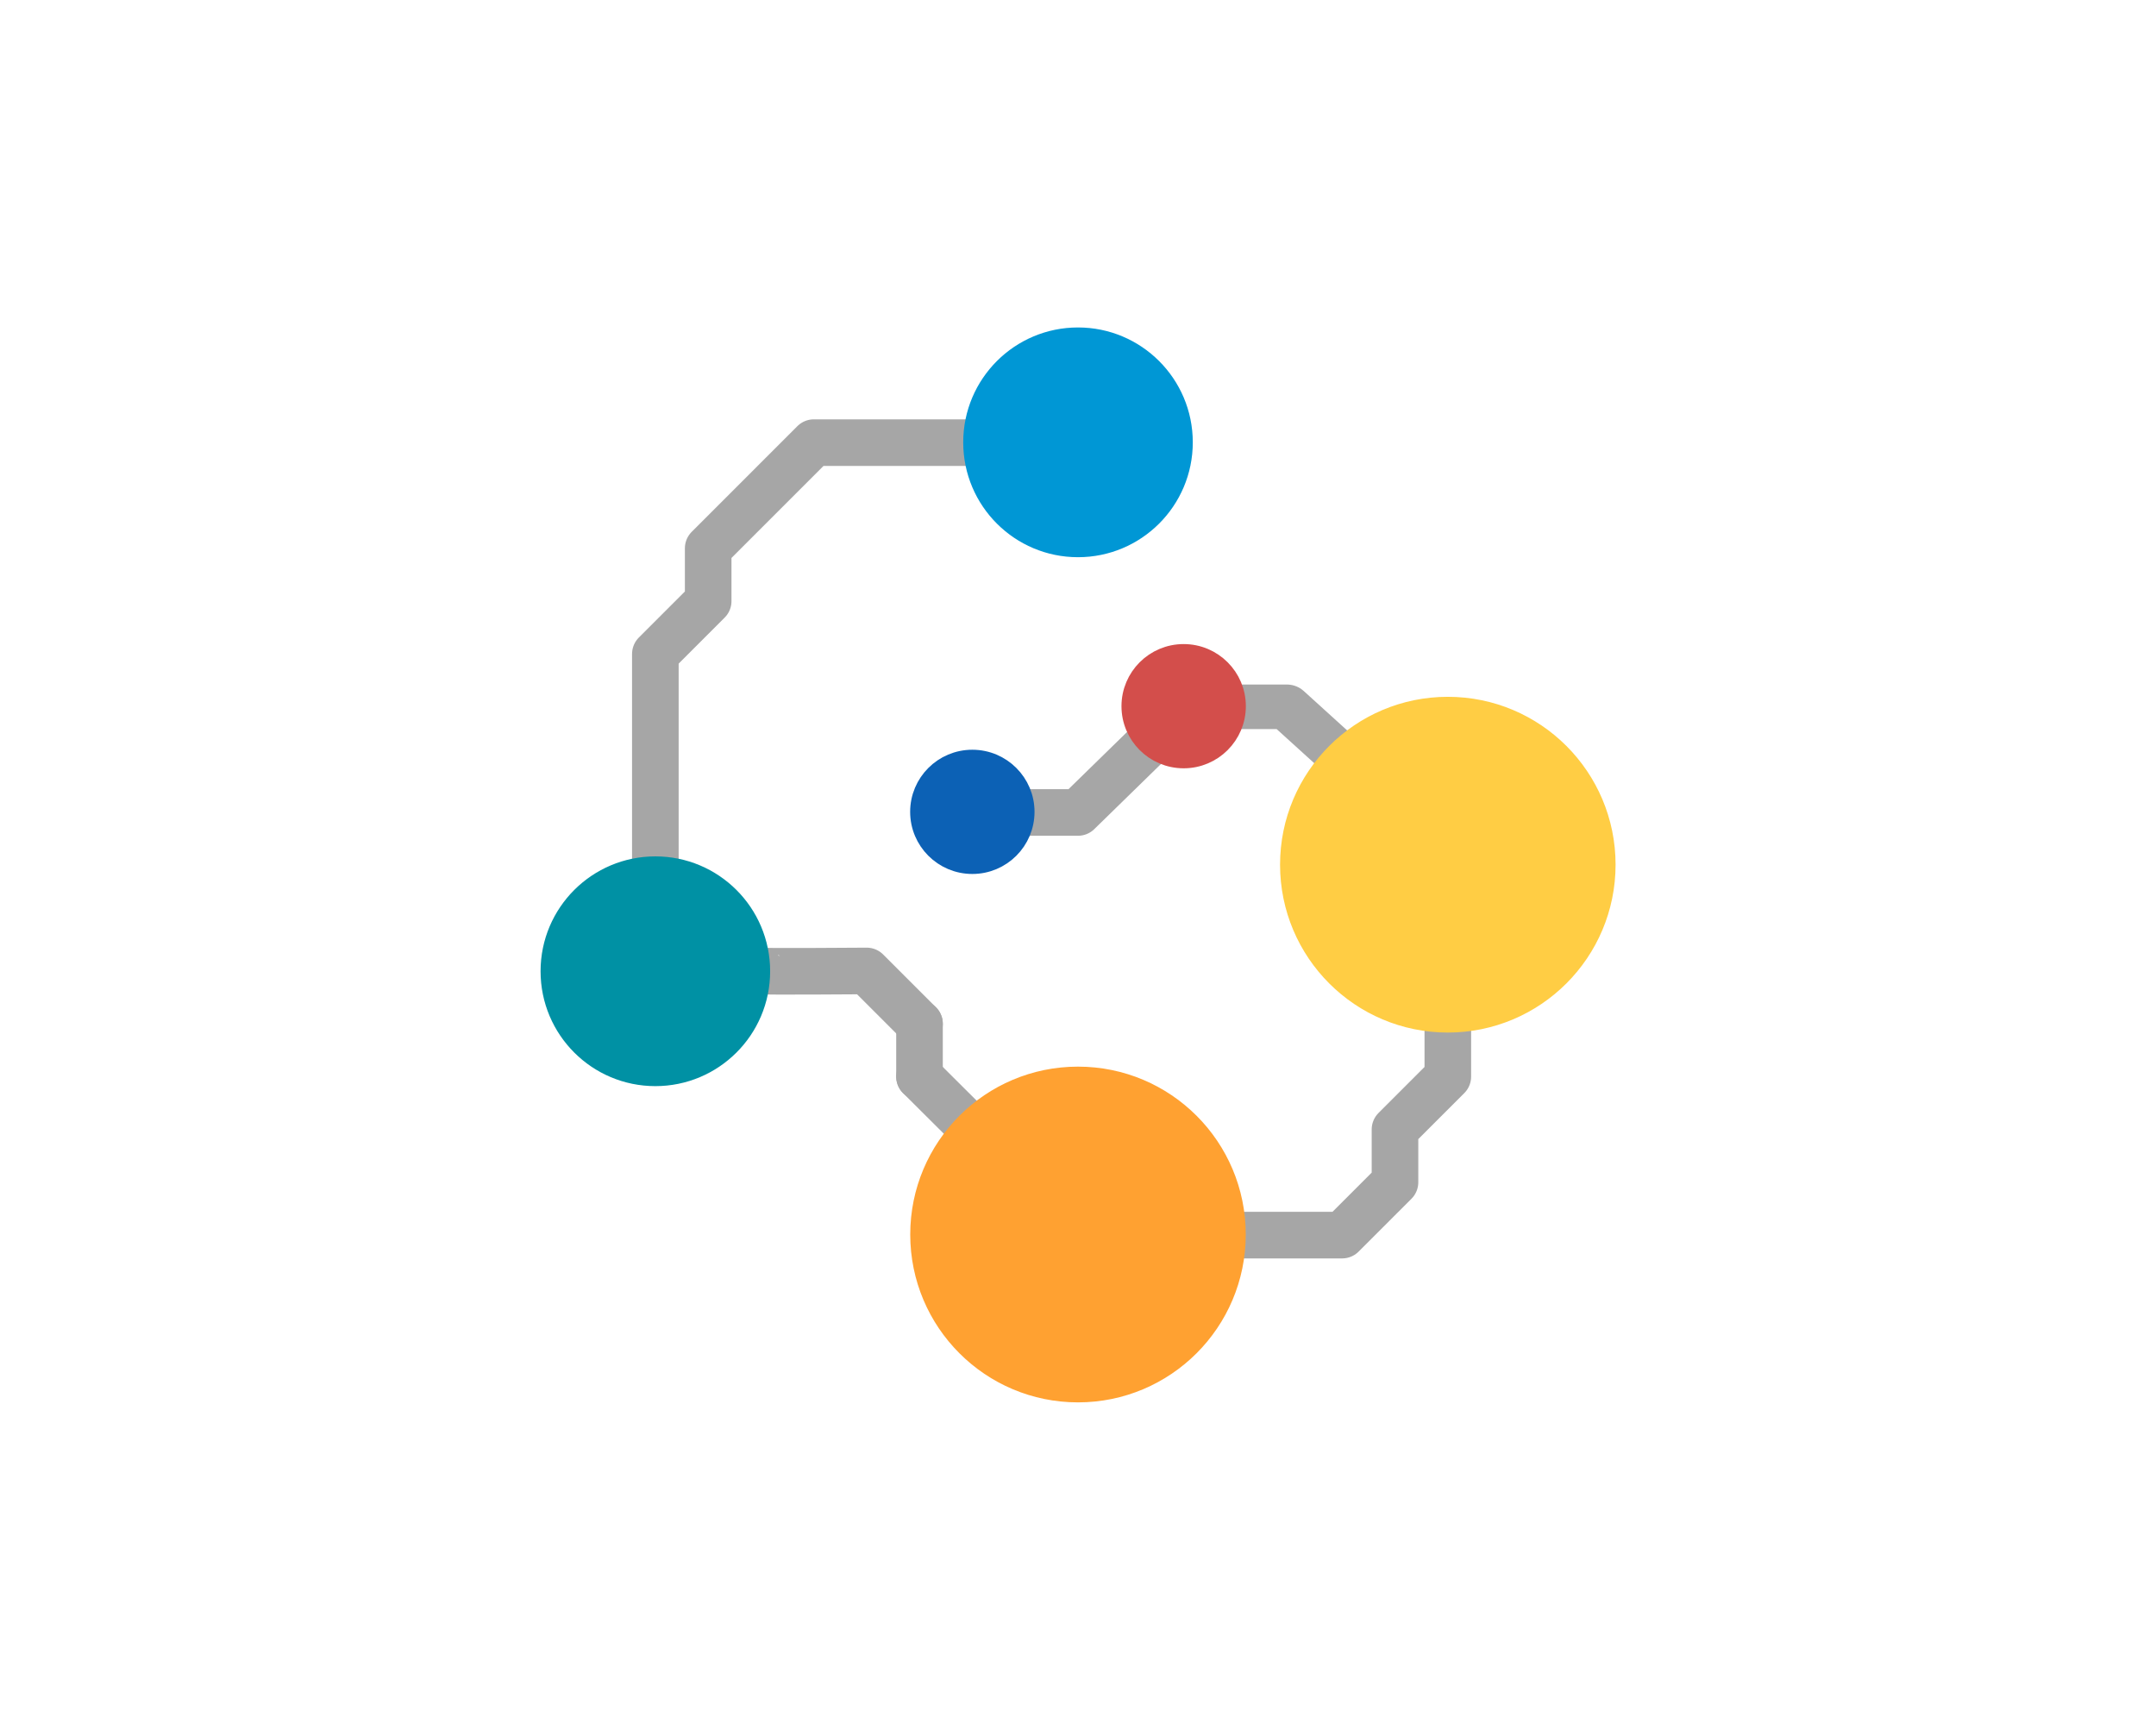
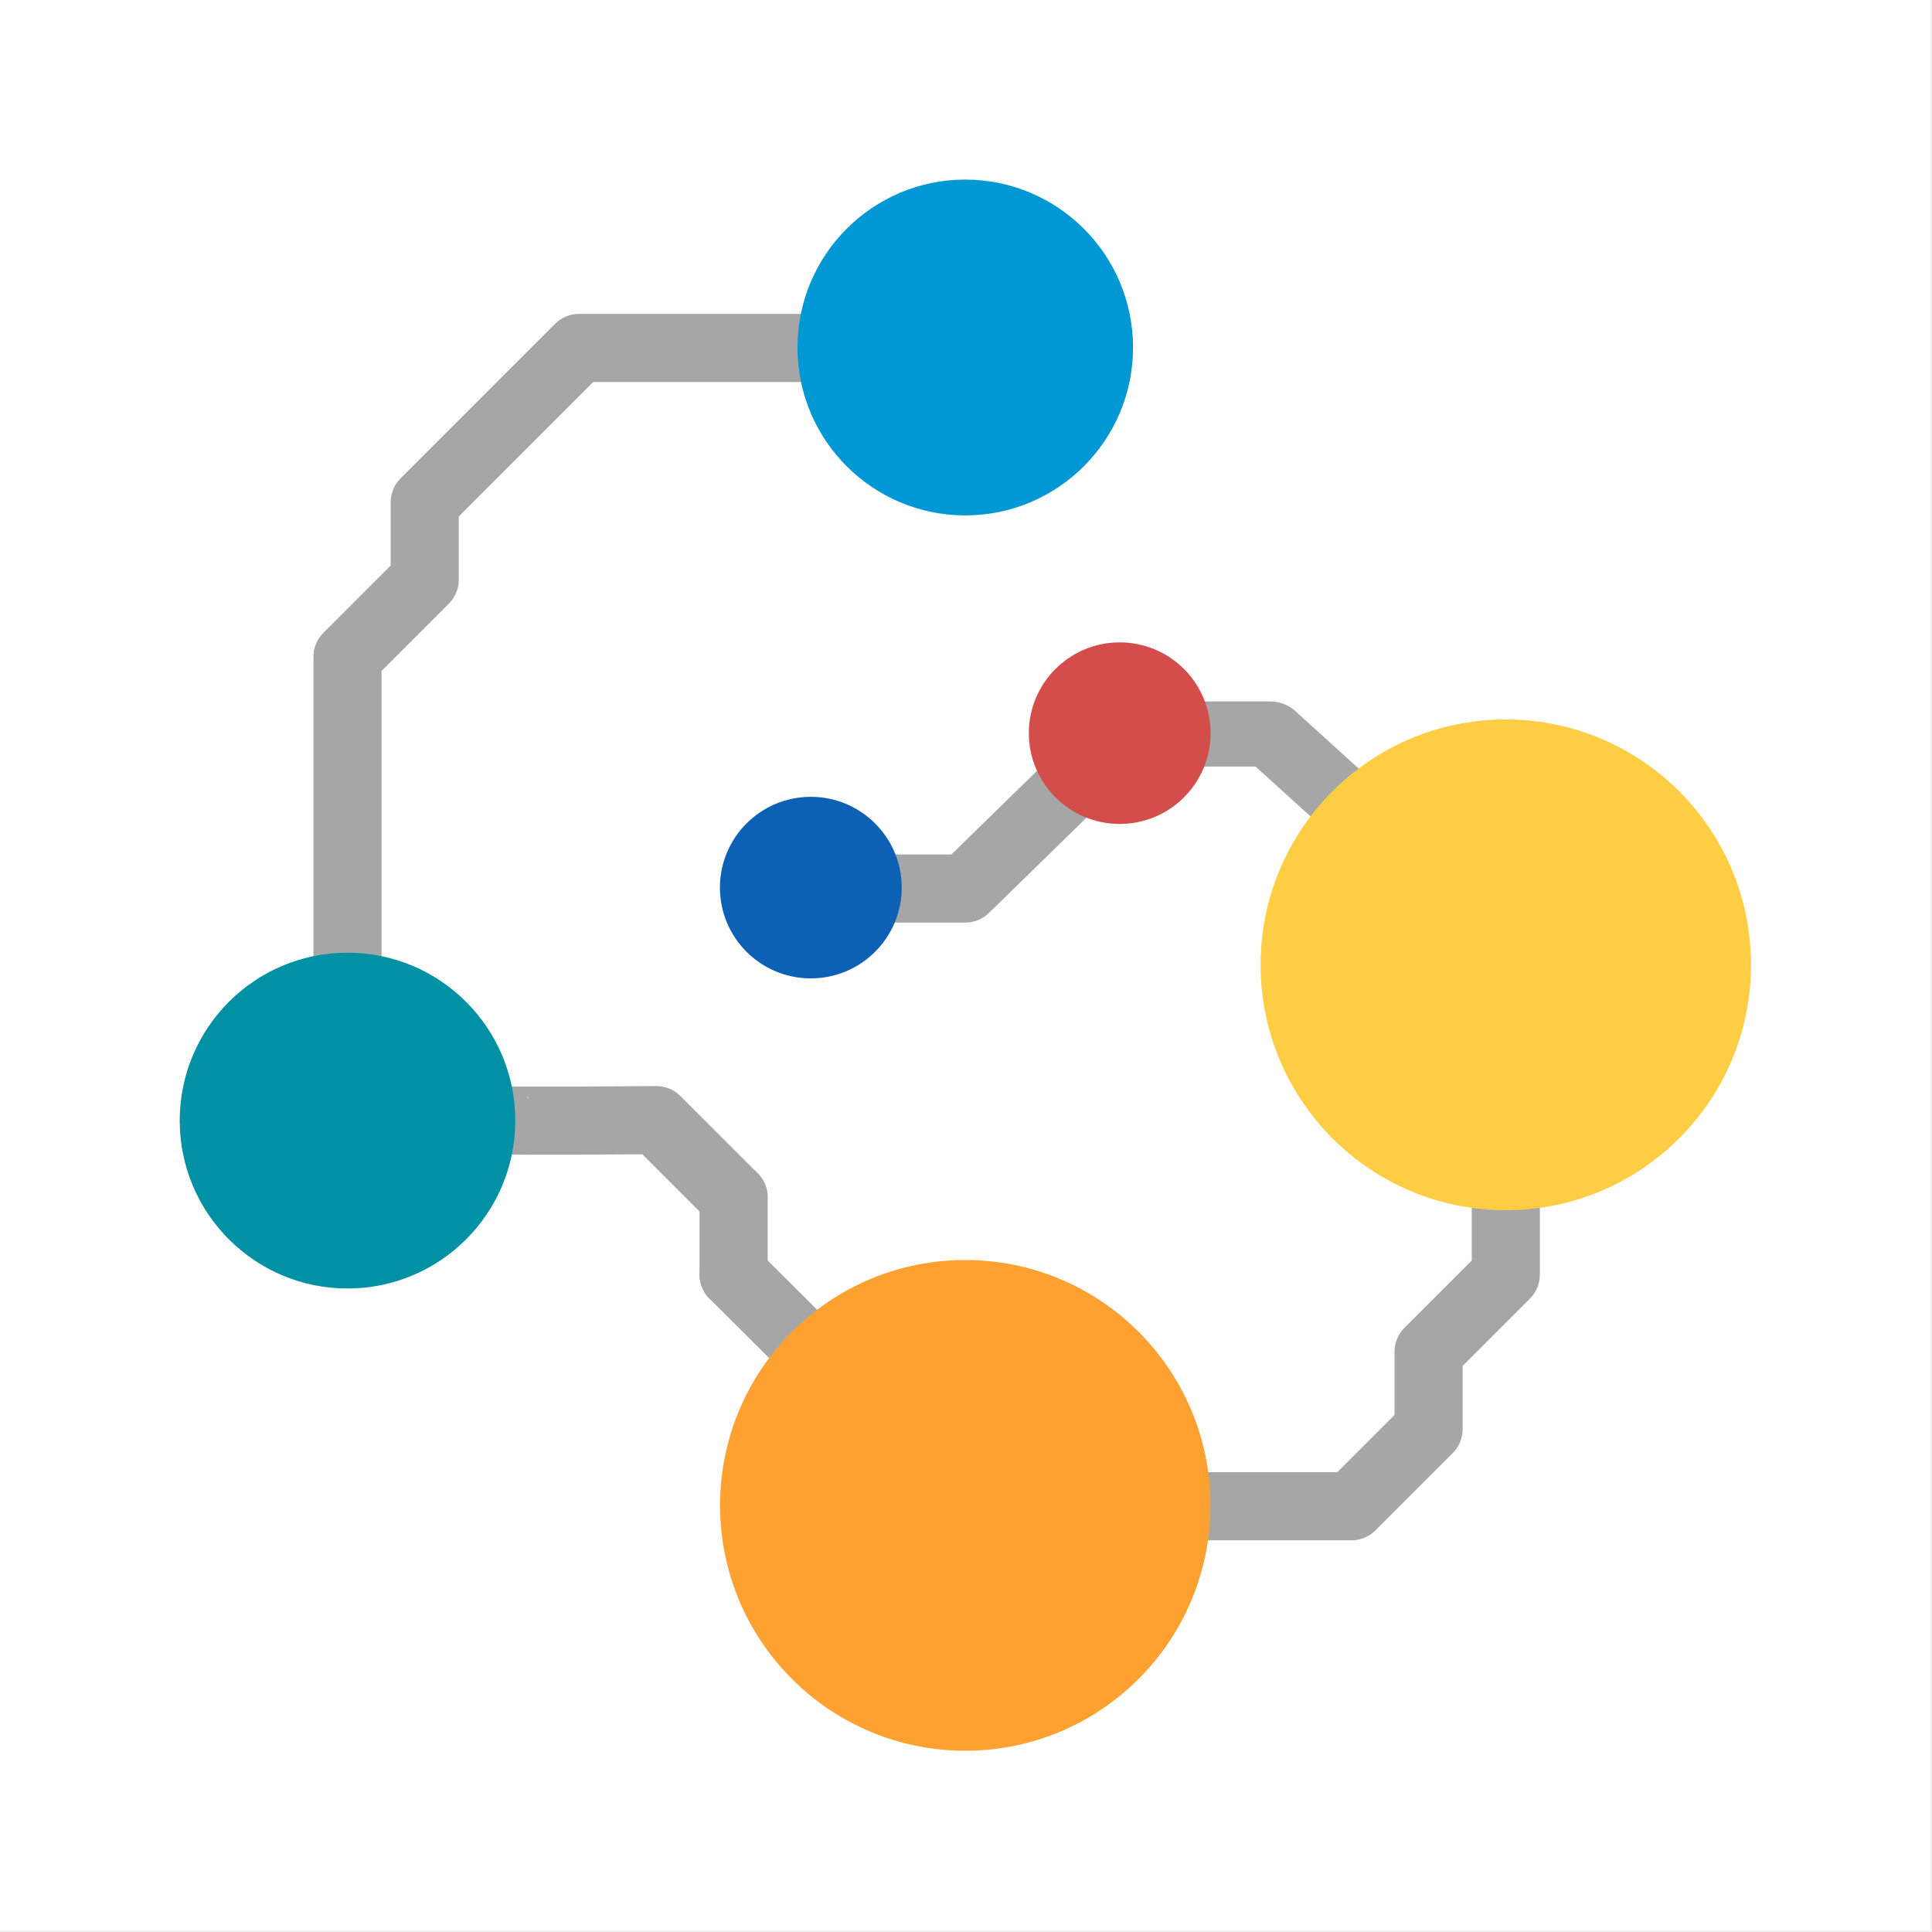
- <svg xmlns="http://www.w3.org/2000/svg" width="100%" height="100%" viewBox="0 0 1928 1547" version="1.1" xml:space="preserve" style="fill-rule:evenodd;clip-rule:evenodd;stroke-linecap:round;stroke-linejoin:round;stroke-miterlimit:1.5;">
-   <g transform="matrix(1,0,0,1,-855,-5863)">
+ <svg xmlns="http://www.w3.org/2000/svg" width="100%" height="100%" viewBox="0 0 1182 1182" version="1.1" xml:space="preserve" style="fill-rule:evenodd;clip-rule:evenodd;stroke-linecap:round;stroke-linejoin:round;stroke-miterlimit:1.5;">
+   <g transform="matrix(1,0,0,1,-1195,-6167.19)">
    <g transform="matrix(1,0,0,1,-7432.21,5422)">
-       <g transform="matrix(1,0,0,1,7509.21,-5356)">
+       <g transform="matrix(0.612605,0,0,0.763479,8150.6,-3680.7)">
        <rect x="778" y="5797" width="1928" height="1547" style="fill:white;" />
      </g>
-       <g transform="matrix(1,0,0,1,1226.56,-7.45613)">
-         <g transform="matrix(1,0,0,1,3717,53)">
+       <g transform="matrix(1,0,0,1,-8,131.191)">
+         <g transform="matrix(1,0,0,1,4918.11,35.5951)">
          <g transform="matrix(0.948333,0,0,0.870281,3642.92,122.937)">
            <path d="M850.394,1039.37L897.638,1039.37L944.882,1086.07" style="fill:none;stroke:rgb(166,166,166);stroke-width:45.78px;" />
          </g>
          <g transform="matrix(1,0,0,1,3598.99,-11.8751)">
            <path d="M661.417,1133.86L708.661,1133.86L772,1072" style="fill:none;stroke:rgb(166,166,166);stroke-width:41.67px;" />
          </g>
          <g transform="matrix(1,0,0,1,3598.99,-11.8751)">
            <path d="M614.173,803.15L472.441,803.15L377.953,897.638L377.953,944.882L330.709,992.126L330.709,1181.1" style="fill:none;stroke:rgb(166,166,166);stroke-width:41.67px;" />
          </g>
          <g transform="matrix(1,0,0,1,3598.99,-11.8751)">
            <path d="M1039.37,1322.84L1039.37,1370.08L992.126,1417.32L992.126,1464.57L944.882,1511.81L850.394,1511.81" style="fill:none;stroke:rgb(166,166,166);stroke-width:41.67px;" />
          </g>
          <g transform="matrix(1,0,0,1,3598.99,-11.8751)">
            <path d="M425.197,1275.59C425.809,1276.3 519.685,1275.59 519.685,1275.59L566.929,1322.84" style="fill:none;stroke:rgb(166,166,166);stroke-width:41.67px;" />
          </g>
          <g transform="matrix(1,0,0,1,3598.99,-11.8751)">
            <path d="M566.929,1370.08L566.929,1322.84L566.929,1370.08Z" style="fill:none;stroke:rgb(166,166,166);stroke-width:41.67px;" />
          </g>
          <g transform="matrix(1,0,0,1,3598.99,-11.8751)">
            <path d="M606,1409L566.929,1370.08" style="fill:none;stroke:rgb(166,166,166);stroke-width:41.67px;" />
          </g>
        </g>
-         <g transform="matrix(0.732467,0,0,0.726832,7081.6,903.333)">
+         <g transform="matrix(0.732467,0,0,0.726832,8282.71,885.928)">
          <ellipse cx="1416.5" cy="243" rx="64.5" ry="65" style="fill:rgb(211,78,75);stroke:rgb(211,78,75);stroke-width:22.84px;" />
        </g>
-         <g transform="matrix(0.732467,0,0,0.726832,6892.62,997.821)">
+         <g transform="matrix(0.732467,0,0,0.726832,8093.73,980.416)">
          <ellipse cx="1416.5" cy="243" rx="64.5" ry="65" style="fill:rgb(12,97,181);stroke:rgb(12,97,181);stroke-width:22.84px;" />
        </g>
-         <g transform="matrix(1.12486,0,0,1.13841,6754.68,844.871)">
+         <g transform="matrix(1.12486,0,0,1.13841,7955.79,827.466)">
          <ellipse cx="1129" cy="621.5" rx="126" ry="124.5" style="fill:rgb(255,161,49);stroke:rgb(255,161,49);stroke-width:14.73px;" />
        </g>
-         <g transform="matrix(1.12486,0,0,1.13841,7085.39,514.162)">
+         <g transform="matrix(1.12486,0,0,1.13841,8286.5,496.757)">
          <ellipse cx="1129" cy="621.5" rx="126" ry="124.5" style="fill:rgb(255,205,68);stroke:rgb(255,205,68);stroke-width:14.73px;" />
        </g>
-         <g transform="matrix(1.03266,0,0,1.07677,5761.58,651.006)">
+         <g transform="matrix(1.03266,0,0,1.07677,6962.69,633.601)">
          <ellipse cx="1825.5" cy="618.5" rx="91.5" ry="87.5" style="fill:rgb(0,145,164);stroke:rgb(0,145,164);stroke-width:15.8px;" />
        </g>
-         <g transform="matrix(1.03266,0,0,1.07677,6139.53,178.023)">
+         <g transform="matrix(1.03266,0,0,1.07677,7340.64,160.618)">
          <ellipse cx="1825.5" cy="618.5" rx="91.5" ry="87.5" style="fill:rgb(0,151,213);stroke:rgb(0,151,213);stroke-width:15.8px;" />
        </g>
      </g>
    </g>
  </g>
</svg>
